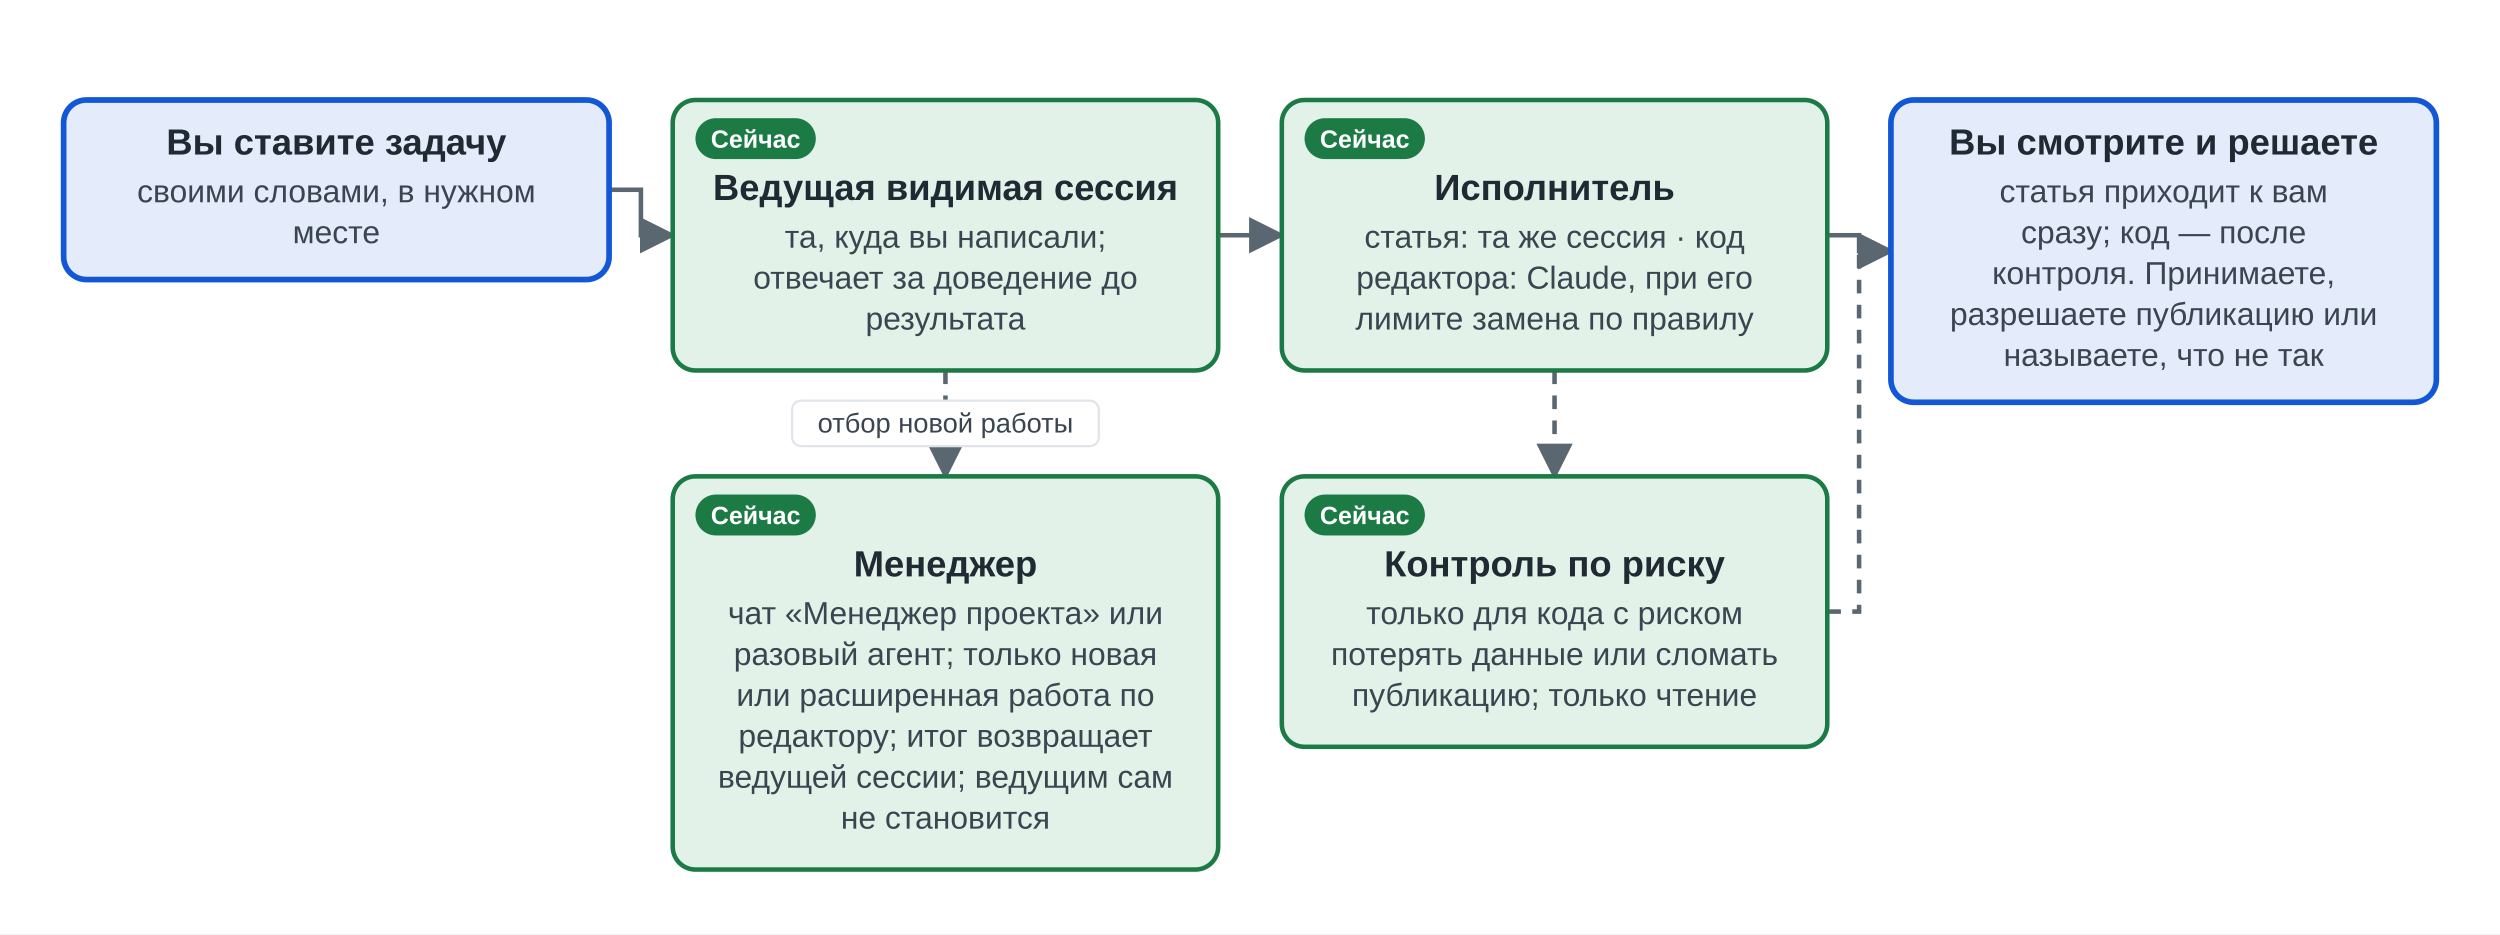
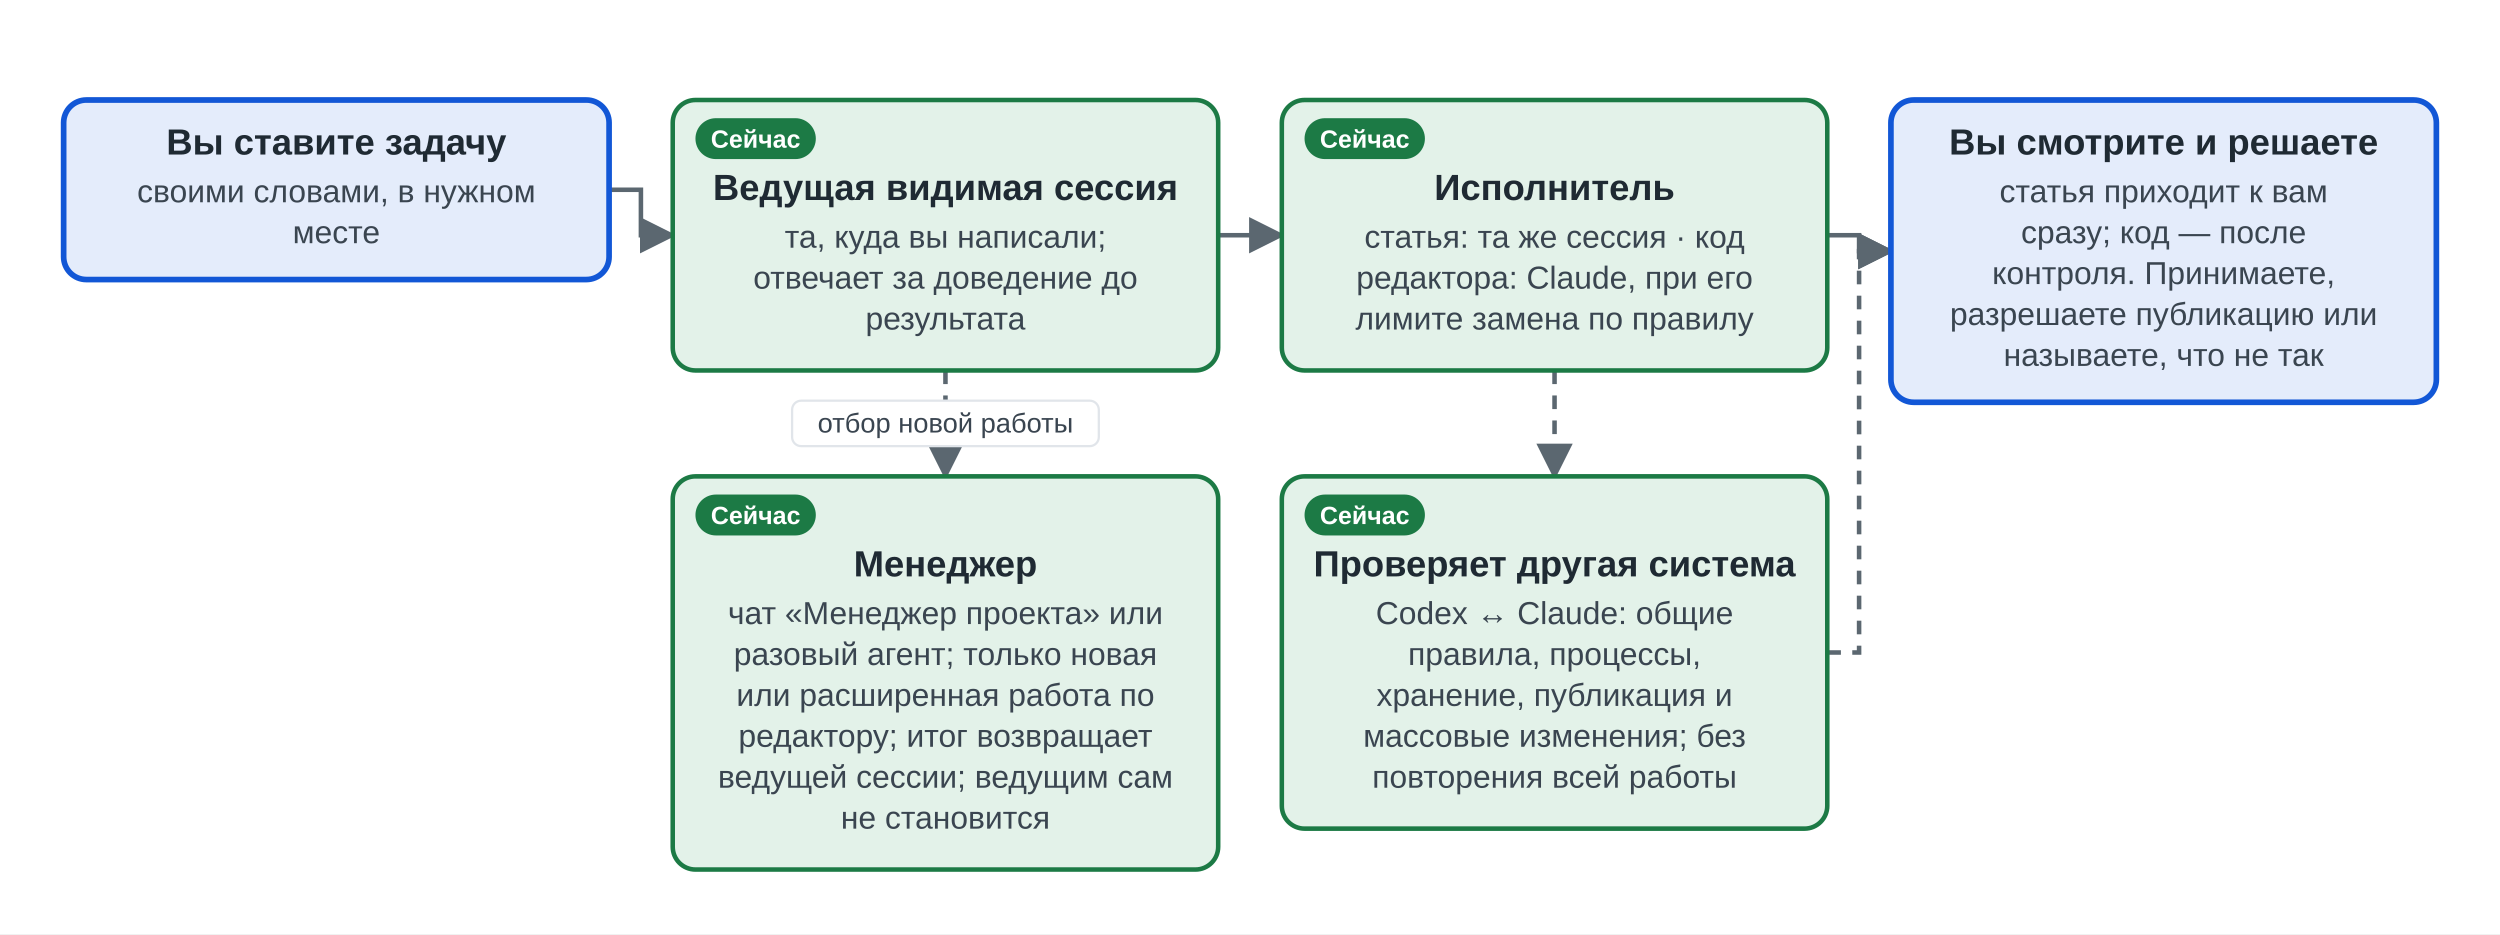
<svg xmlns="http://www.w3.org/2000/svg" viewBox="0 0 1100 411" width="1100" height="411" font-family="Segoe UI, Arial, sans-serif" font-size="16" role="img" aria-label="Кто что делает">
  <defs>
    <marker id="ai-roles-arr" viewBox="0 0 10 10" refX="9" refY="5" markerWidth="8" markerHeight="8" orient="auto-start-reverse">
      <path d="M 0 0 L 10 5 L 0 10 z" fill="#5b6770" />
    </marker>
  </defs>
  <rect x="0" y="0" width="1100" height="411" fill="#ffffff" />
  <path d="M 268 83.5 L 282 83.5 L 282 103.5 L 296 103.5" fill="none" stroke="#5b6770" stroke-width="2" marker-end="url(#ai-roles-arr)" />
  <path d="M 416 163 L 416 209.6" fill="none" stroke="#5b6770" stroke-width="2" stroke-dasharray="6 5" marker-end="url(#ai-roles-arr)" />
  <path d="M 536 103.5 L 564 103.5" fill="none" stroke="#5b6770" stroke-width="2" marker-end="url(#ai-roles-arr)" />
  <path d="M 804 103.5 L 818 103.5 L 818 110.5 L 832 110.5" fill="none" stroke="#5b6770" stroke-width="2" marker-end="url(#ai-roles-arr)" />
  <path d="M 684 163 L 684 209.6" fill="none" stroke="#5b6770" stroke-width="2" stroke-dasharray="6 5" marker-end="url(#ai-roles-arr)" />
-   <path d="M 804 269.1 L 818 269.1 L 818 110.5 L 832 110.5" fill="none" stroke="#5b6770" stroke-width="2" stroke-dasharray="6 5" marker-end="url(#ai-roles-arr)" />
+   <path d="M 804 287.1 L 818 287.1 L 818 110.5 L 832 110.5" fill="none" stroke="#5b6770" stroke-width="2" stroke-dasharray="6 5" marker-end="url(#ai-roles-arr)" />
  <rect x="28" y="44" width="240" height="79" rx="10" fill="#e4ecfb" stroke="#1257d6" stroke-width="2.5" />
  <text x="148" y="68" text-anchor="middle" font-weight="700" fill="#1f2a33">Вы ставите задачу</text>
  <text x="148" y="89" text-anchor="middle" font-size="14" fill="#3a4550">своими словами, в нужном</text>
  <text x="148" y="107" text-anchor="middle" font-size="14" fill="#3a4550">месте</text>
  <rect x="296" y="44" width="240" height="119" rx="10" fill="#e3f2e9" stroke="#1c7a45" stroke-width="2" />
  <rect x="306" y="52" width="52.96" height="18" rx="9" fill="#1c7a45" />
  <text x="332.48" y="65" text-anchor="middle" font-size="11" font-weight="700" fill="#fff">Сейчас</text>
  <text x="416" y="88" text-anchor="middle" font-weight="700" fill="#1f2a33">Ведущая видимая сессия</text>
  <text x="416" y="109" text-anchor="middle" font-size="14" fill="#3a4550">та, куда вы написали;</text>
  <text x="416" y="127" text-anchor="middle" font-size="14" fill="#3a4550">отвечает за доведение до</text>
  <text x="416" y="145" text-anchor="middle" font-size="14" fill="#3a4550">результата</text>
  <rect x="296" y="209.6" width="240" height="173" rx="10" fill="#e3f2e9" stroke="#1c7a45" stroke-width="2" />
  <rect x="306" y="217.6" width="52.96" height="18" rx="9" fill="#1c7a45" />
  <text x="332.48" y="230.6" text-anchor="middle" font-size="11" font-weight="700" fill="#fff">Сейчас</text>
  <text x="416" y="253.6" text-anchor="middle" font-weight="700" fill="#1f2a33">Менеджер</text>
  <text x="416" y="274.6" text-anchor="middle" font-size="14" fill="#3a4550">чат «Менеджер проекта» или</text>
  <text x="416" y="292.6" text-anchor="middle" font-size="14" fill="#3a4550">разовый агент; только новая</text>
  <text x="416" y="310.6" text-anchor="middle" font-size="14" fill="#3a4550">или расширенная работа по</text>
  <text x="416" y="328.6" text-anchor="middle" font-size="14" fill="#3a4550">редактору; итог возвращает</text>
  <text x="416" y="346.6" text-anchor="middle" font-size="14" fill="#3a4550">ведущей сессии; ведущим сам</text>
  <text x="416" y="364.6" text-anchor="middle" font-size="14" fill="#3a4550">не становится</text>
  <rect x="564" y="44" width="240" height="119" rx="10" fill="#e3f2e9" stroke="#1c7a45" stroke-width="2" />
  <rect x="574" y="52" width="52.96" height="18" rx="9" fill="#1c7a45" />
  <text x="600.48" y="65" text-anchor="middle" font-size="11" font-weight="700" fill="#fff">Сейчас</text>
  <text x="684" y="88" text-anchor="middle" font-weight="700" fill="#1f2a33">Исполнитель</text>
  <text x="684" y="109" text-anchor="middle" font-size="14" fill="#3a4550">статья: та же сессия · код</text>
  <text x="684" y="127" text-anchor="middle" font-size="14" fill="#3a4550">редактора: Claude, при его</text>
  <text x="684" y="145" text-anchor="middle" font-size="14" fill="#3a4550">лимите замена по правилу</text>
-   <rect x="564" y="209.6" width="240" height="119" rx="10" fill="#e3f2e9" stroke="#1c7a45" stroke-width="2" />
+   <rect x="564" y="209.6" width="240" height="155" rx="10" fill="#e3f2e9" stroke="#1c7a45" stroke-width="2" />
  <rect x="574" y="217.6" width="52.96" height="18" rx="9" fill="#1c7a45" />
  <text x="600.48" y="230.6" text-anchor="middle" font-size="11" font-weight="700" fill="#fff">Сейчас</text>
-   <text x="684" y="253.6" text-anchor="middle" font-weight="700" fill="#1f2a33">Контроль по риску</text>
-   <text x="684" y="274.6" text-anchor="middle" font-size="14" fill="#3a4550">только для кода с риском</text>
-   <text x="684" y="292.6" text-anchor="middle" font-size="14" fill="#3a4550">потерять данные или сломать</text>
-   <text x="684" y="310.6" text-anchor="middle" font-size="14" fill="#3a4550">публикацию; только чтение</text>
+   <text x="684" y="253.6" text-anchor="middle" font-weight="700" fill="#1f2a33">Проверяет другая система</text>
+   <text x="684" y="274.6" text-anchor="middle" font-size="14" fill="#3a4550">Codex ↔ Claude: общие</text>
+   <text x="684" y="292.6" text-anchor="middle" font-size="14" fill="#3a4550">правила, процессы,</text>
+   <text x="684" y="310.6" text-anchor="middle" font-size="14" fill="#3a4550">хранение, публикация и</text>
+   <text x="684" y="328.6" text-anchor="middle" font-size="14" fill="#3a4550">массовые изменения; без</text>
+   <text x="684" y="346.6" text-anchor="middle" font-size="14" fill="#3a4550">повторения всей работы</text>
  <rect x="832" y="44" width="240" height="133" rx="10" fill="#e4ecfb" stroke="#1257d6" stroke-width="2.5" />
  <text x="952" y="68" text-anchor="middle" font-weight="700" fill="#1f2a33">Вы смотрите и решаете</text>
  <text x="952" y="89" text-anchor="middle" font-size="14" fill="#3a4550">статья приходит к вам</text>
  <text x="952" y="107" text-anchor="middle" font-size="14" fill="#3a4550">сразу; код — после</text>
  <text x="952" y="125" text-anchor="middle" font-size="14" fill="#3a4550">контроля. Принимаете,</text>
  <text x="952" y="143" text-anchor="middle" font-size="14" fill="#3a4550">разрешаете публикацию или</text>
  <text x="952" y="161" text-anchor="middle" font-size="14" fill="#3a4550">называете, что не так</text>
  <rect x="348.52" y="176.3" width="134.96" height="20" rx="4" fill="#ffffff" stroke="#e1e5ea" />
  <text x="416" y="190.3" text-anchor="middle" font-size="12" fill="#3a4550">отбор новой работы</text>
</svg>
